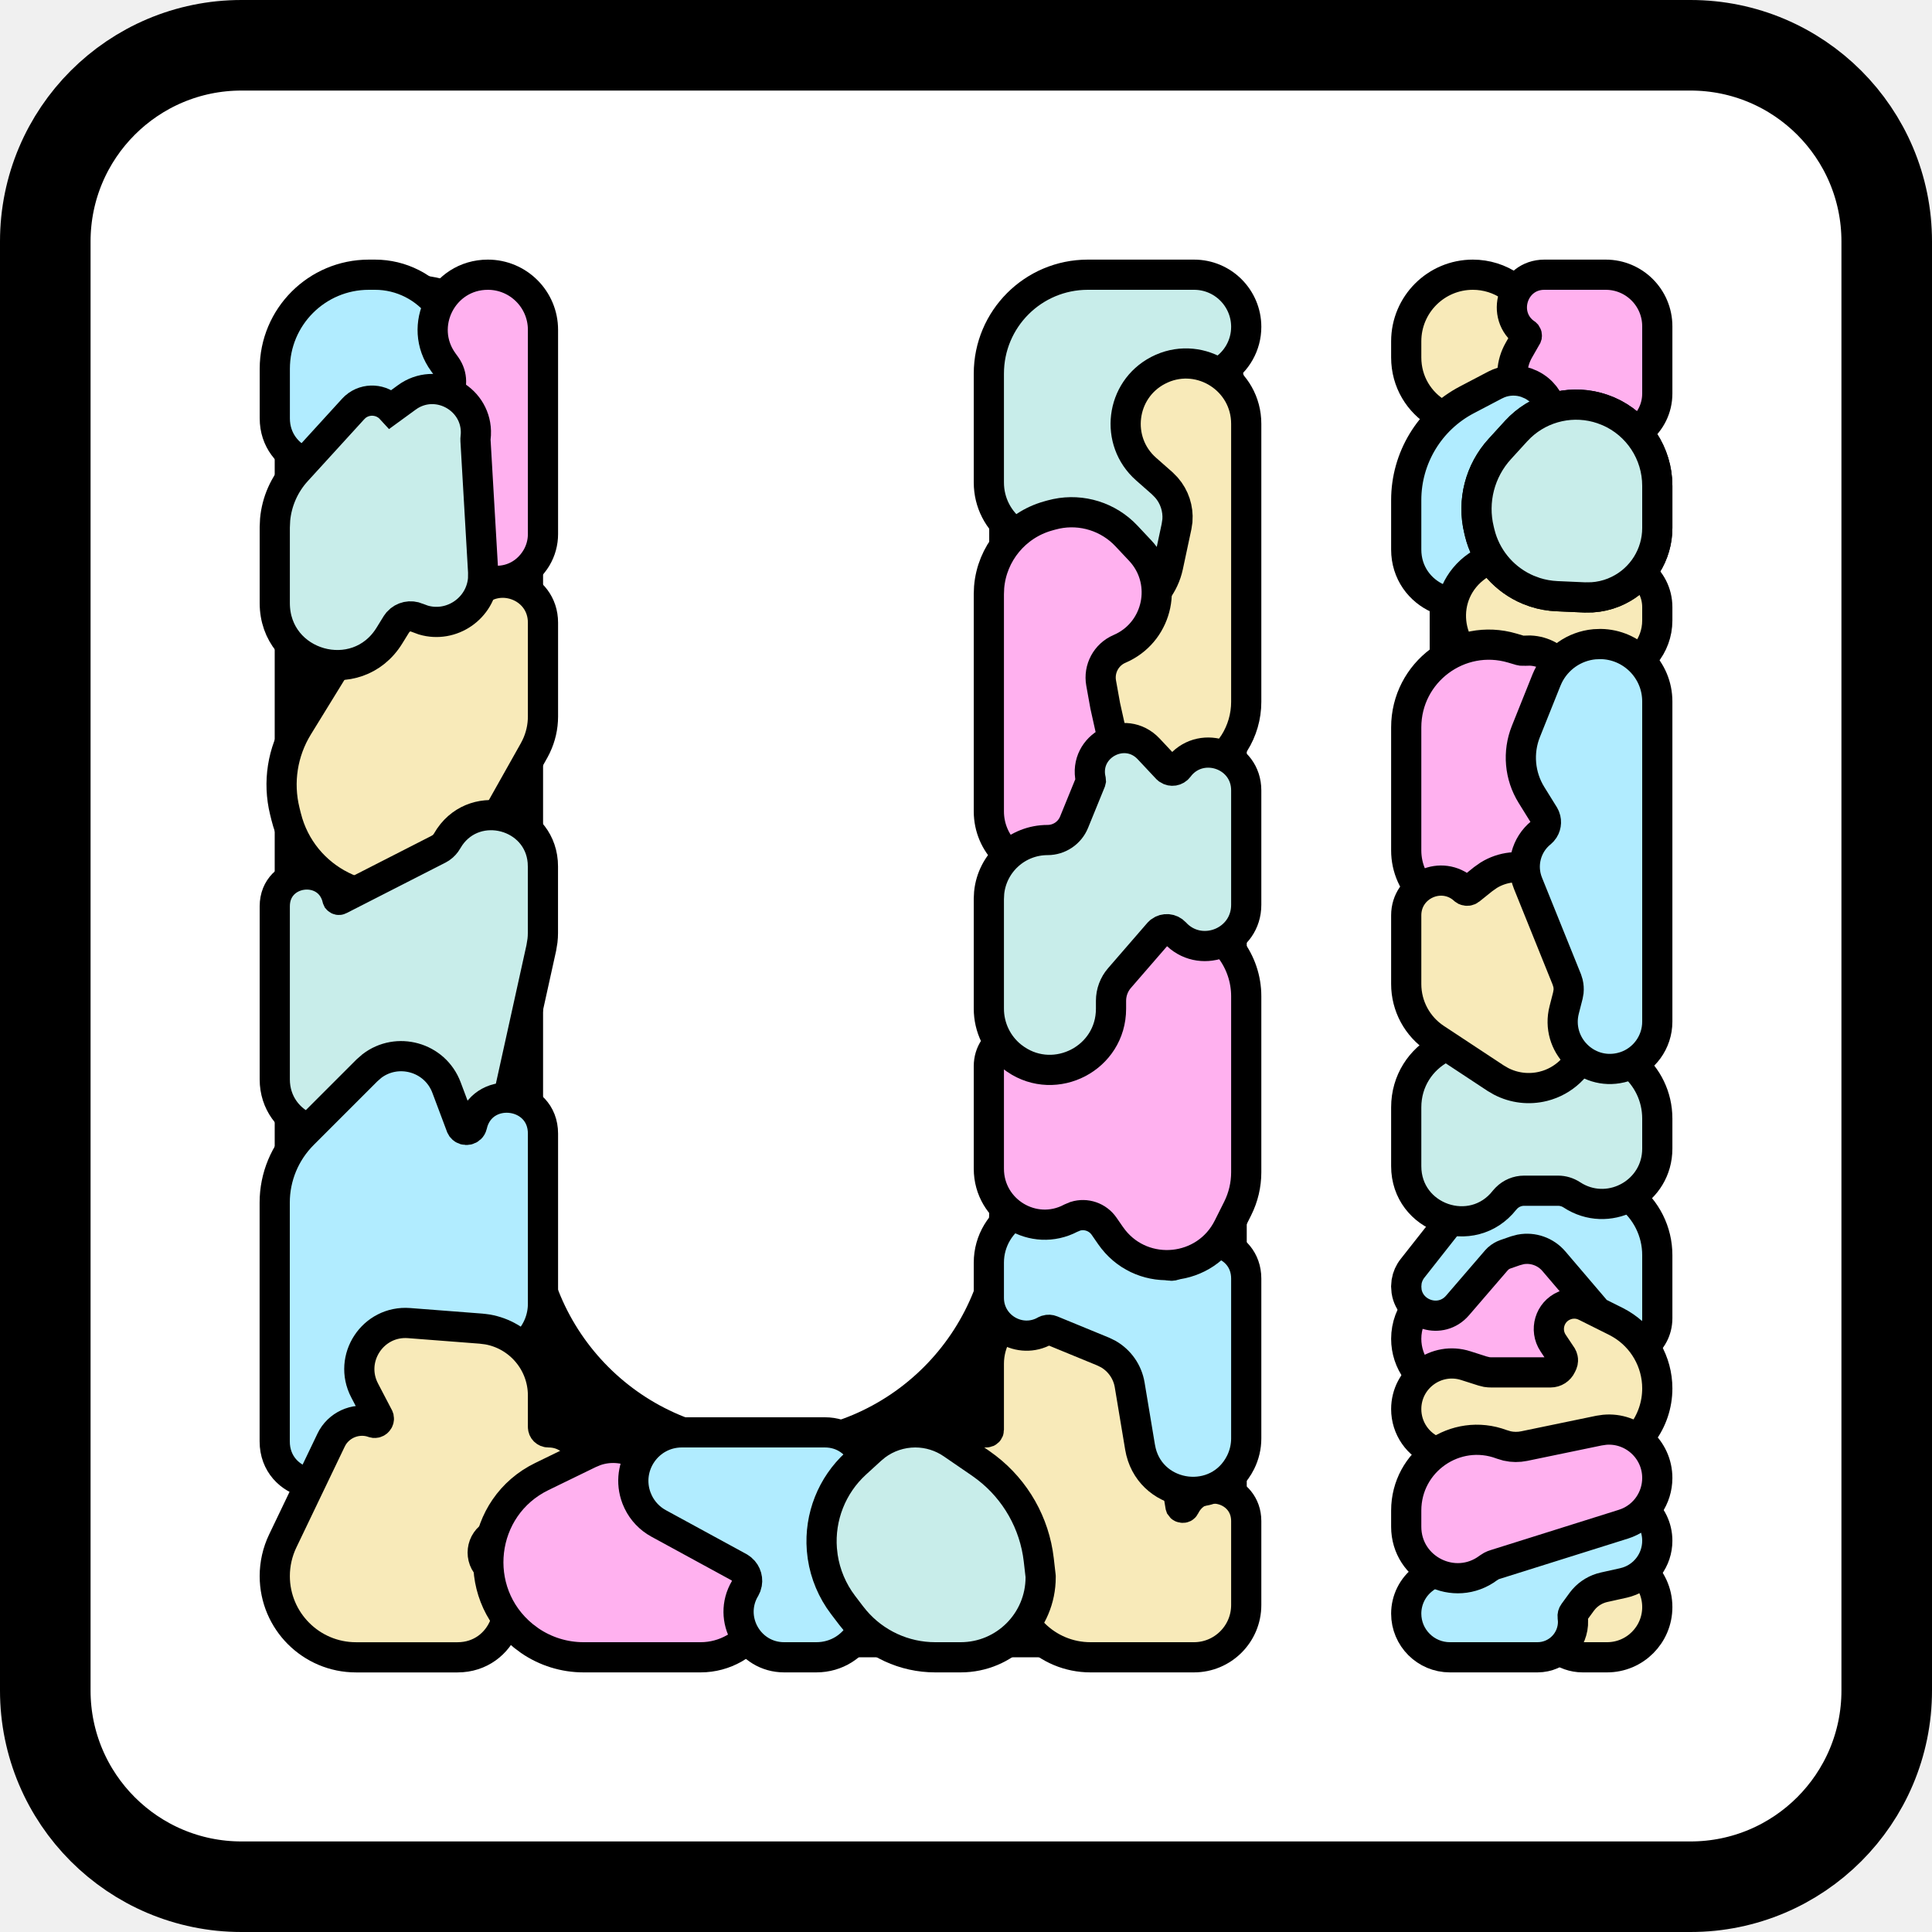
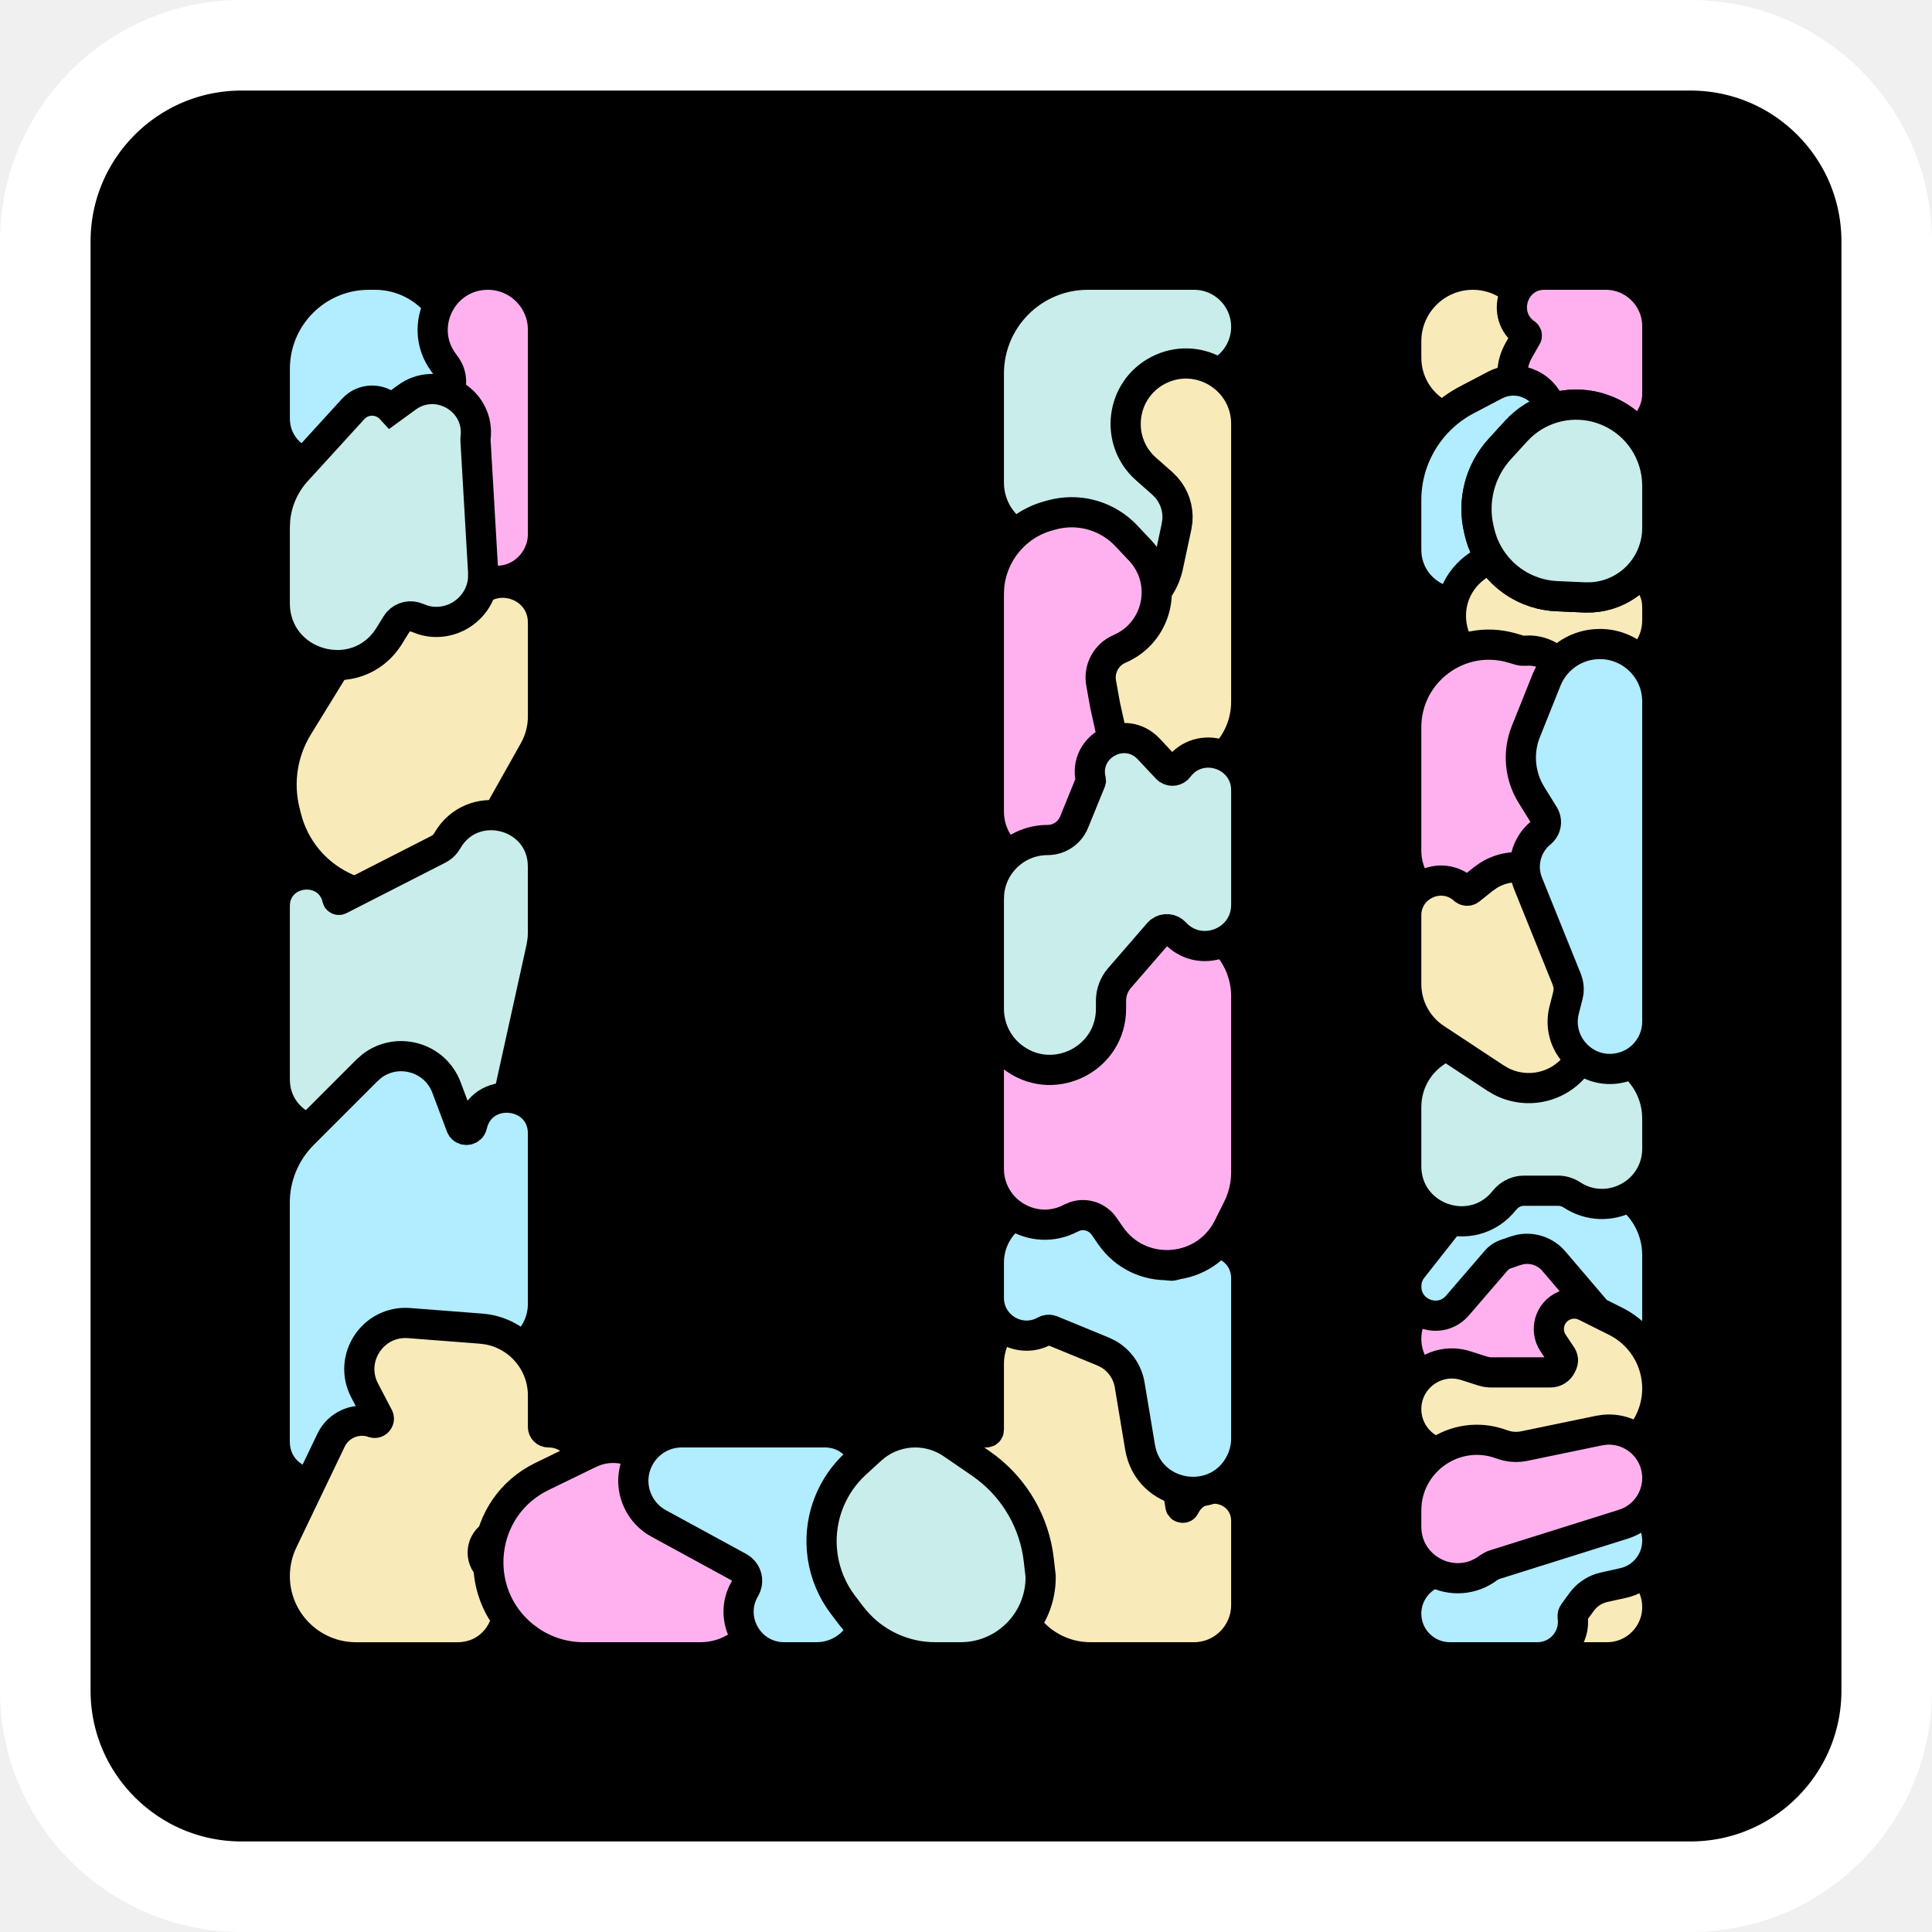
<svg xmlns="http://www.w3.org/2000/svg" width="64" height="64" viewBox="0 0 64 64" fill="none">
-   <rect x="1.5" y="1.5" width="61" height="61" rx="6.5" fill="white" stroke="black" stroke-width="3" />
+   <rect x="1.5" y="1.5" width="61" height="61" rx="6.5" fill="black" stroke="white" stroke-width="3" />
  <path d="M37.035 9.6C39.114 9.6 40.8 11.286 40.8 13.366V49.909C40.8 52.389 38.789 54.4 36.308 54.4H25.2C16.584 54.4 9.6 47.416 9.6 38.8V13.545C9.6 11.367 11.367 9.6 13.545 9.6C15.724 9.6 17.49 11.367 17.49 13.545V40.059C17.49 44.416 21.022 47.949 25.379 47.949C29.737 47.949 33.269 44.416 33.269 40.059V13.366C33.269 11.286 34.955 9.6 37.035 9.6Z" fill="black" />
  <path d="M37.035 9.6C39.114 9.6 40.8 11.286 40.8 13.366V49.909C40.8 52.389 38.789 54.4 36.308 54.4H25.2C16.584 54.4 9.6 47.416 9.6 38.8V13.545C9.6 11.367 11.367 9.6 13.545 9.6C15.724 9.6 17.49 11.367 17.49 13.545V40.059C17.49 44.416 21.022 47.949 25.379 47.949C29.737 47.949 33.269 44.416 33.269 40.059V13.366C33.269 11.286 34.955 9.6 37.035 9.6Z" stroke="black" />
  <path d="M47.36 13.12C47.36 11.176 48.936 9.6 50.88 9.6C52.824 9.6 54.4 11.176 54.4 13.12V50.88C54.4 52.824 52.824 54.4 50.88 54.4C48.936 54.4 47.36 52.824 47.36 50.88V13.12Z" fill="black" />
  <path d="M48.79 9.1C49.239 9.1 49.676 9.237 50.045 9.493L50.1 9.531L50.286 9.672C51.11 10.368 51.374 11.531 50.93 12.514L50.824 12.721L50.755 12.843C50.57 13.167 50.307 13.438 49.992 13.633L49.854 13.712L49.761 13.761C48.317 14.52 46.583 13.472 46.583 11.84V11.307C46.583 10.088 47.571 9.1 48.79 9.1Z" fill="#F8EAB9" stroke="black" />
  <path d="M53.192 9.1C54.135 9.1 54.9 9.865 54.9 10.809V13.034C54.9 14.042 53.969 14.769 53.016 14.567L52.826 14.514L51.2 13.954C50.232 13.62 49.806 12.488 50.314 11.599L50.569 11.153L50.578 11.126C50.58 11.109 50.577 11.091 50.567 11.076L50.547 11.056C49.682 10.457 50.106 9.1 51.158 9.1H53.192Z" fill="#FFB1EF" stroke="black" />
  <path d="M49.648 12.699C49.941 12.582 50.267 12.574 50.567 12.679L50.727 12.747C51.437 13.103 51.667 14.018 51.211 14.668L51.102 14.802L50.164 15.829C49.888 16.131 49.78 16.55 49.877 16.948L50.08 17.787L50.104 17.904C50.199 18.456 50.027 19.022 49.64 19.427L49.554 19.511C48.417 20.554 46.583 19.747 46.583 18.204V16.565C46.583 15.173 47.355 13.895 48.587 13.248L49.525 12.756L49.648 12.699Z" fill="#B1ECFF" stroke="black" />
  <path d="M48.829 18.827C49.401 18.374 50.179 18.264 50.859 18.551L51.073 18.64L51.188 18.683C51.304 18.72 51.425 18.742 51.547 18.747L52.724 18.799L52.819 18.792C52.85 18.787 52.881 18.778 52.911 18.767L53.09 18.708C53.989 18.475 54.9 19.151 54.9 20.113V20.556C54.9 21.404 54.294 22.12 53.477 22.275L53.311 22.299L50.749 22.536C50.536 22.556 50.321 22.546 50.112 22.505L49.904 22.454L49.507 22.337C48.006 21.893 47.563 19.98 48.717 18.922L48.829 18.827Z" fill="#F8EAB9" stroke="black" />
  <path d="M46.583 24.096C46.583 22.265 48.344 20.95 50.099 21.469L50.343 21.541L50.419 21.556C50.444 21.558 50.469 21.558 50.495 21.556L50.687 21.551C51.569 21.588 52.202 22.438 51.986 23.293L51.926 23.477L51.449 24.671C51.308 25.023 51.343 25.421 51.543 25.743L51.58 25.804L51.687 25.994C52.139 26.901 51.952 28.001 51.224 28.707L51.06 28.852L49.917 29.77C49.182 30.361 48.148 30.371 47.406 29.816L47.261 29.697C46.83 29.309 46.583 28.755 46.583 28.174V24.096Z" fill="#FFB1EF" stroke="black" />
  <path d="M53.069 51.581C54.034 51.482 54.9 52.239 54.9 53.237C54.9 54.155 54.155 54.9 53.236 54.9H52.43C51.81 54.9 51.28 54.473 51.139 53.88L51.115 53.759C51.066 53.416 51.154 53.066 51.359 52.787L51.697 52.325L51.798 52.2C52.045 51.92 52.375 51.725 52.742 51.643L52.876 51.613L53.069 51.581Z" fill="#F8EAB9" stroke="black" />
  <path d="M53.212 49.631C54.075 49.471 54.9 50.133 54.9 51.039C54.9 51.668 54.491 52.218 53.9 52.404L53.779 52.437L53.136 52.58C52.877 52.638 52.643 52.776 52.468 52.974L52.397 53.062L52.13 53.428C52.102 53.465 52.09 53.511 52.096 53.557L52.108 53.689C52.129 54.342 51.603 54.899 50.932 54.9H48.028C47.23 54.899 46.583 54.252 46.583 53.454C46.583 52.999 46.797 52.571 47.161 52.298L48.384 51.38L48.669 51.185C48.961 51.002 49.277 50.857 49.607 50.753L53.04 49.674L53.212 49.631Z" fill="#B1ECFF" stroke="black" />
  <path d="M50.038 40.438C50.835 40.228 51.69 40.49 52.231 41.125L53.04 42.073L53.13 42.192C53.511 42.766 53.336 43.549 52.748 43.907L52.616 43.976C52.492 44.033 52.448 44.186 52.523 44.3L52.559 44.353L52.641 44.496C52.787 44.79 52.813 45.129 52.715 45.442L52.656 45.596L52.629 45.654C52.401 46.147 51.908 46.463 51.366 46.463H49.562C49.33 46.463 49.099 46.435 48.874 46.382L48.65 46.32L47.825 46.054C47.085 45.817 46.583 45.128 46.583 44.35C46.583 43.922 46.737 43.508 47.016 43.183L48.683 41.247L48.791 41.13C49.05 40.866 49.367 40.665 49.717 40.543L49.88 40.487L50.038 40.438Z" fill="#FFB1EF" stroke="black" />
  <path d="M51.185 38.444C51.821 38.444 52.443 38.63 52.974 38.978L53.784 39.509L53.912 39.599C54.532 40.064 54.9 40.796 54.9 41.577V43.669C54.9 44.49 54.089 45.043 53.341 44.786L53.193 44.723L52.613 44.433C52.019 44.136 51.98 43.331 52.485 42.964L51.475 41.78C51.201 41.459 50.779 41.313 50.373 41.388L50.2 41.434L49.866 41.55C49.779 41.581 49.699 41.628 49.63 41.689L49.566 41.755L48.282 43.246C47.733 43.883 46.72 43.559 46.595 42.777L46.583 42.615L46.596 42.454C46.623 42.295 46.689 42.145 46.79 42.017L48.624 39.688L48.743 39.545C49.36 38.847 50.248 38.444 51.185 38.444Z" fill="#B1ECFF" stroke="black" />
  <path d="M51.904 43.219C52.08 43.166 52.268 43.171 52.44 43.235L52.525 43.272L53.529 43.773L53.682 43.857C54.433 44.301 54.9 45.112 54.9 45.993C54.9 47.096 54.173 48.056 53.133 48.368L52.922 48.421L51.09 48.8C50.484 48.926 49.856 48.899 49.265 48.724L49.014 48.64L47.564 48.096C46.974 47.875 46.583 47.31 46.583 46.679C46.583 45.654 47.582 44.926 48.558 45.24L49.112 45.417L49.254 45.452C49.301 45.459 49.35 45.462 49.398 45.462H51.366C51.518 45.462 51.657 45.373 51.721 45.235L51.751 45.17L51.771 45.106C51.779 45.062 51.775 45.017 51.76 44.974L51.731 44.914L51.449 44.491C51.157 44.053 51.334 43.458 51.817 43.251L51.904 43.219Z" fill="#F8EAB9" stroke="black" />
  <path d="M53.157 47.363C54.08 47.28 54.9 48.008 54.9 48.96C54.9 49.617 54.501 50.203 53.9 50.447L53.777 50.491L49.52 51.829C49.482 51.84 49.445 51.855 49.41 51.873L49.308 51.937C48.185 52.779 46.583 51.977 46.583 50.574V50.039C46.583 48.404 48.216 47.272 49.747 47.846L49.927 47.9C50.111 47.941 50.303 47.942 50.489 47.904L52.971 47.39L53.157 47.363Z" fill="#FFB1EF" stroke="black" />
  <path d="M46.583 36.683C46.583 34.917 48.547 33.859 50.021 34.831L50.13 34.895C50.389 35.029 50.69 35.067 50.976 34.998L51.981 34.756L52.12 34.727C53.556 34.468 54.9 35.573 54.9 37.056V38.051C54.9 39.46 53.383 40.323 52.183 39.65L52.068 39.58C51.933 39.492 51.775 39.444 51.614 39.444H50.488C50.267 39.444 50.057 39.533 49.903 39.688L49.84 39.758C48.769 41.119 46.583 40.362 46.583 38.63V36.683Z" fill="#C8EDEA" stroke="black" />
  <path d="M49.313 28.995C50.249 28.416 51.512 28.806 51.937 29.859L52.66 31.648L52.747 31.893C52.901 32.385 52.936 32.908 52.847 33.417L52.793 33.67L52.566 34.552C52.396 35.214 51.898 35.74 51.254 35.948L51.124 35.985C50.651 36.103 50.154 36.043 49.726 35.821L49.547 35.717L47.555 34.403C46.948 34.003 46.583 33.325 46.583 32.598V30.322C46.583 29.327 47.761 28.802 48.501 29.468L48.545 29.496C48.594 29.515 48.651 29.508 48.694 29.474L49.13 29.124L49.313 28.995Z" fill="#F8EAB9" stroke="black" />
  <path d="M53.025 21.334C54.052 21.348 54.9 22.186 54.9 23.238V33.843C54.9 34.525 54.46 35.123 53.822 35.332L53.692 35.368C52.546 35.638 51.523 34.593 51.816 33.453L51.937 32.981L51.961 32.845C51.969 32.755 51.963 32.663 51.943 32.575L51.902 32.444L50.615 29.255C50.377 28.664 50.551 27.987 51.045 27.586L51.105 27.527C51.212 27.401 51.241 27.226 51.181 27.072L51.144 26.998L50.732 26.334C50.34 25.702 50.271 24.921 50.547 24.231L51.228 22.531L51.282 22.409C51.571 21.812 52.151 21.405 52.818 21.342L53.025 21.334Z" fill="#B1ECFF" stroke="black" />
  <path d="M50.366 14.136C51.087 13.456 52.133 13.224 53.081 13.549L53.281 13.626C54.257 14.049 54.9 15.015 54.9 16.093V17.489C54.9 18.372 54.396 19.171 53.613 19.555L53.453 19.627C53.225 19.718 52.985 19.772 52.742 19.787L52.498 19.79L51.571 19.749C51.326 19.738 51.084 19.695 50.852 19.621L50.623 19.536C49.869 19.218 49.298 18.583 49.06 17.806L49.017 17.649L48.994 17.553C48.763 16.601 49.022 15.596 49.683 14.873L50.226 14.278L50.366 14.136Z" fill="white" stroke="black" />
  <path d="M50.366 14.136C51.087 13.456 52.133 13.224 53.081 13.549L53.281 13.626C54.257 14.049 54.9 15.015 54.9 16.093V17.489C54.9 18.372 54.396 19.171 53.613 19.555L53.453 19.627C53.225 19.718 52.985 19.772 52.742 19.787L52.498 19.79L51.571 19.749C51.326 19.738 51.084 19.695 50.852 19.621L50.623 19.536C49.869 19.218 49.298 18.583 49.06 17.806L49.017 17.649L48.994 17.553C48.763 16.601 49.022 15.596 49.683 14.873L50.226 14.278L50.366 14.136Z" fill="#C8EDEA" stroke="black" />
  <path d="M12.424 9.1C13.288 9.1 14.1 9.512 14.611 10.208L14.971 10.699L15.089 10.878C15.594 11.737 15.424 12.837 14.685 13.504L14.518 13.64L13.431 14.438C13.083 14.693 12.61 14.644 12.319 14.35L11.81 14.909C10.852 15.96 9.103 15.282 9.103 13.86V12.216C9.103 10.495 10.498 9.1 12.219 9.1H12.424Z" fill="#B1ECFF" stroke="black" />
  <path d="M16.161 9.1C17.169 9.1 17.987 9.918 17.987 10.926V17.692C17.987 17.97 17.912 18.242 17.771 18.48L17.707 18.579C16.897 19.736 15.115 19.288 14.909 17.937L14.893 17.804L14.677 14.809C14.662 14.608 14.671 14.405 14.703 14.206L14.931 12.784L14.94 12.696C14.951 12.518 14.908 12.342 14.817 12.189L14.768 12.114L14.689 12.005C13.805 10.799 14.666 9.1 16.161 9.1Z" fill="#FFB1EF" stroke="black" />
  <path d="M15.656 19.775C16.427 18.845 17.987 19.376 17.987 20.627V23.733C17.987 24.079 17.909 24.419 17.76 24.729L17.692 24.861L15.965 27.931C15.659 28.476 15.214 28.927 14.678 29.241L14.443 29.368C12.489 30.324 10.164 29.295 9.533 27.247L9.477 27.045L9.433 26.866C9.199 25.912 9.357 24.905 9.872 24.068L12.046 20.534L12.154 20.376C12.724 19.616 13.752 19.34 14.636 19.732L15.19 19.978L15.244 19.997C15.371 20.028 15.507 19.979 15.584 19.869L15.656 19.775Z" fill="#F8EAB9" stroke="black" />
  <path d="M14.897 27.722C15.791 26.431 17.848 26.98 17.979 28.546L17.985 28.706V30.91C17.985 30.992 17.98 31.075 17.971 31.157L17.931 31.402L16.882 36.153C16.552 37.644 14.539 37.833 13.91 36.502L13.853 36.368C13.713 35.993 13.252 35.874 12.949 36.112L12.89 36.165L12.097 36.976C11.002 38.094 9.103 37.32 9.102 35.756V30.021C9.102 28.778 10.879 28.563 11.176 29.77L11.186 29.792C11.201 29.809 11.227 29.816 11.25 29.804L14.523 28.133L14.61 28.081C14.693 28.022 14.762 27.946 14.812 27.858L14.897 27.722Z" fill="#C8EDEA" stroke="black" />
  <path d="M12.317 35.316C13.152 34.673 14.408 35.004 14.792 36.028L15.272 37.306L15.305 37.364C15.399 37.476 15.6 37.443 15.637 37.282L15.671 37.157C16.083 35.919 17.987 36.182 17.987 37.553V43.187C17.987 44.191 17.185 44.997 16.204 45.026L16.006 45.021L13.471 44.826C13.058 44.795 12.771 45.23 12.963 45.597L13.418 46.468L13.493 46.641C13.765 47.448 13.055 48.27 12.217 48.118L12.036 48.071C11.986 48.053 11.931 48.066 11.895 48.101L11.866 48.142L11.764 48.353C11.12 49.697 9.1 49.239 9.1 47.748V39.837C9.1 38.989 9.437 38.176 10.037 37.576L12.156 35.457L12.317 35.316Z" fill="#B1ECFF" stroke="black" />
  <path d="M13.551 43.829L15.936 44.013L16.15 44.04C17.202 44.224 17.987 45.14 17.987 46.228V47.272C17.987 47.37 18.067 47.449 18.165 47.449C19.372 47.449 19.778 49.028 18.786 49.628L18.685 49.683L16.365 50.827C15.93 51.042 15.858 51.634 16.23 51.945L16.337 52.042C17.383 53.068 16.671 54.901 15.157 54.901H11.793C10.307 54.901 9.103 53.696 9.102 52.21C9.102 51.808 9.192 51.41 9.366 51.047L10.966 47.71L11.016 47.615C11.291 47.158 11.853 46.948 12.366 47.126L12.41 47.135C12.495 47.137 12.563 47.057 12.549 46.974L12.534 46.932L12.079 46.061C11.523 44.997 12.354 43.737 13.551 43.829Z" fill="#F8EAB9" stroke="black" />
  <path d="M13.565 13.104C14.541 12.496 15.815 13.24 15.764 14.389L15.754 14.505C15.751 14.531 15.749 14.557 15.751 14.583L16.005 18.958L16.003 19.171C15.929 20.146 14.963 20.815 14.025 20.54L13.824 20.466C13.603 20.368 13.349 20.426 13.191 20.6L13.13 20.682L12.901 21.053C11.817 22.814 9.102 22.046 9.102 19.977V17.466L9.114 17.209C9.17 16.614 9.417 16.05 9.823 15.604L11.697 13.55L11.771 13.477C12.12 13.176 12.646 13.211 12.953 13.546L13.469 13.17L13.565 13.104Z" fill="#C8EDEA" stroke="black" />
  <path d="M19.711 48.067C20.644 47.734 21.691 48.227 22.012 49.19L22.072 49.326C22.144 49.455 22.252 49.563 22.384 49.635L24.287 50.673L24.489 50.796C25.387 51.415 25.711 52.597 25.255 53.587L25.146 53.796C24.741 54.48 24.004 54.9 23.209 54.9H19.33C18.693 54.9 18.074 54.707 17.551 54.35L17.333 54.187C15.553 52.73 15.881 49.917 17.951 48.911L19.527 48.144L19.711 48.067Z" fill="#FFB1EF" stroke="black" />
  <path d="M27.326 47.449C28.573 47.449 29.189 48.935 28.361 49.817L28.276 49.9C28.183 49.985 28.135 50.109 28.145 50.235L28.262 51.764L28.277 51.866C28.3 51.966 28.344 52.061 28.406 52.143L28.483 52.251C29.215 53.374 28.415 54.9 27.039 54.9H25.976C24.808 54.9 24.083 53.628 24.679 52.623L24.723 52.529C24.79 52.333 24.729 52.113 24.571 51.979L24.485 51.919L21.817 50.465C21.524 50.305 21.288 50.057 21.143 49.758L21.086 49.627C20.686 48.575 21.462 47.449 22.587 47.449H27.326Z" fill="#B1ECFF" stroke="black" />
  <path d="M34.004 43.296C34.501 43.087 35.065 43.082 35.57 43.29L36.924 43.848L37.068 43.913C37.776 44.26 38.277 44.927 38.408 45.711L39.103 49.884L39.113 49.914C39.117 49.92 39.12 49.924 39.123 49.927C39.131 49.934 39.146 49.943 39.167 49.946C39.188 49.949 39.205 49.945 39.215 49.94C39.222 49.937 39.234 49.93 39.246 49.905L39.296 49.815C39.847 48.913 41.283 49.287 41.283 50.387V53.168C41.283 54.124 40.507 54.9 39.551 54.9H36.124C34.679 54.9 33.507 53.744 33.476 52.307L33.258 50.412C33.246 50.315 33.204 50.225 33.138 50.155L33.063 50.094L32.073 49.433C31.181 48.838 31.602 47.449 32.674 47.449C32.72 47.449 32.757 47.411 32.757 47.365V45.175C32.757 44.439 33.154 43.759 33.796 43.398L34.004 43.296Z" fill="#F8EAB9" stroke="black" />
  <path d="M34.87 39.551C35.85 39.144 36.997 39.471 37.61 40.36L38.631 41.838L38.67 41.88C38.77 41.964 38.929 41.938 38.991 41.813L39.048 41.71C39.668 40.697 41.283 41.117 41.283 42.354V47.649C41.283 47.924 41.219 48.195 41.097 48.441C40.354 49.927 38.188 49.651 37.798 48.094L37.766 47.94L37.422 45.876C37.35 45.443 37.086 45.069 36.711 44.854L36.543 44.772L34.836 44.07C34.783 44.048 34.725 44.045 34.671 44.061L34.619 44.083C33.786 44.551 32.757 43.949 32.757 42.994V41.824C32.757 41.107 33.153 40.449 33.786 40.114L34.677 39.642L34.87 39.551Z" fill="#B1ECFF" stroke="black" />
  <path d="M36.814 31.191C37.845 30.125 39.575 30.133 40.594 31.236L40.75 31.424C41.094 31.875 41.283 32.429 41.283 33.001V38.832C41.283 39.249 41.186 39.66 41 40.032L40.689 40.653C39.941 42.151 37.902 42.339 36.883 41.057L36.787 40.928L36.574 40.62C36.359 40.31 35.971 40.182 35.622 40.29L35.474 40.352C34.241 41.004 32.757 40.11 32.757 38.715V35.316C32.757 34.427 33.783 33.931 34.479 34.483L35.091 34.969L35.146 35.006C35.43 35.17 35.803 34.969 35.804 34.625V33.153C35.804 32.636 35.989 32.136 36.328 31.745L36.717 31.297L36.814 31.191Z" fill="#FFB1EF" stroke="black" />
  <path d="M39.556 9.1C40.51 9.1 41.283 9.874 41.283 10.828C41.283 11.431 40.968 11.987 40.459 12.299L40.354 12.359L39.462 12.825C38.535 13.309 38.381 14.572 39.165 15.264L39.361 15.437L39.462 15.532C39.913 15.987 40.124 16.628 40.032 17.262L40.008 17.398C39.673 18.959 37.773 19.534 36.629 18.476L36.52 18.369L36.401 18.242C36.168 17.993 35.83 17.877 35.498 17.922L35.356 17.951C34.051 18.319 32.757 17.337 32.757 15.982V12.377C32.757 10.567 34.224 9.1 36.034 9.1H39.556Z" fill="#C8EDEA" stroke="black" />
  <path d="M38.487 12.21C39.789 11.637 41.283 12.588 41.283 14.041V23.25C41.283 23.734 41.145 24.207 40.889 24.614L40.771 24.785C39.847 26.017 38.064 26.152 36.964 25.106L36.86 25.002L36.131 24.225C35.861 23.938 35.669 23.588 35.571 23.209L35.535 23.045C35.34 21.974 35.912 20.91 36.912 20.481L37.471 20.242L37.586 20.188C38.151 19.904 38.561 19.378 38.694 18.755L38.974 17.444L39.004 17.246C39.034 16.849 38.905 16.457 38.644 16.156L38.504 16.013L37.965 15.538C36.914 14.611 37.12 12.918 38.362 12.27L38.487 12.21Z" fill="#F8EAB9" stroke="black" />
  <path d="M34.993 17.021C35.838 16.845 36.72 17.12 37.316 17.755L37.767 18.235L37.853 18.332C38.683 19.333 38.365 20.855 37.204 21.44L37.086 21.495C36.643 21.685 36.391 22.155 36.477 22.629L36.612 23.379L36.97 24.989L37.013 25.226C37.081 25.7 37.04 26.182 36.894 26.638L36.812 26.863L36.506 27.614C36.207 28.347 35.494 28.826 34.703 28.826C33.628 28.826 32.757 27.955 32.757 26.88V19.676L32.766 19.452C32.858 18.345 33.629 17.398 34.714 17.093L34.824 17.062L34.993 17.021Z" fill="#FFB1EF" stroke="black" />
  <path d="M36.131 25.825C35.882 24.707 37.268 23.975 38.052 24.809L38.656 25.453L38.699 25.49C38.806 25.561 38.955 25.54 39.036 25.432L39.105 25.346C39.849 24.505 41.283 25.019 41.283 26.181V29.973C41.283 31.175 39.854 31.771 39 30.978L38.92 30.897C38.791 30.758 38.582 30.744 38.436 30.852L38.379 30.906L37.084 32.4C36.903 32.609 36.804 32.876 36.804 33.153V33.415C36.804 35.055 34.968 35.993 33.647 35.092L33.521 35C33.038 34.616 32.757 34.032 32.757 33.415V29.773L32.767 29.574C32.866 28.592 33.695 27.827 34.703 27.827C35.088 27.827 35.435 27.593 35.58 27.237L36.125 25.9L36.134 25.863L36.131 25.825Z" fill="#C8EDEA" stroke="black" />
  <path d="M34.473 52.249C34.473 53.713 33.287 54.9 31.823 54.9H30.979C29.955 54.9 28.986 54.451 28.325 53.678L28.197 53.52L27.925 53.163C27.57 52.695 27.34 52.147 27.253 51.57L27.225 51.321C27.143 50.251 27.558 49.203 28.35 48.479L28.858 48.015L29.013 47.886C29.388 47.603 29.847 47.449 30.32 47.449C30.758 47.449 31.186 47.582 31.547 47.831L32.489 48.477L32.685 48.621C33.645 49.36 34.27 50.459 34.41 51.669L34.47 52.192L34.473 52.221V52.249Z" fill="#C8EDEA" stroke="black" />
</svg>
